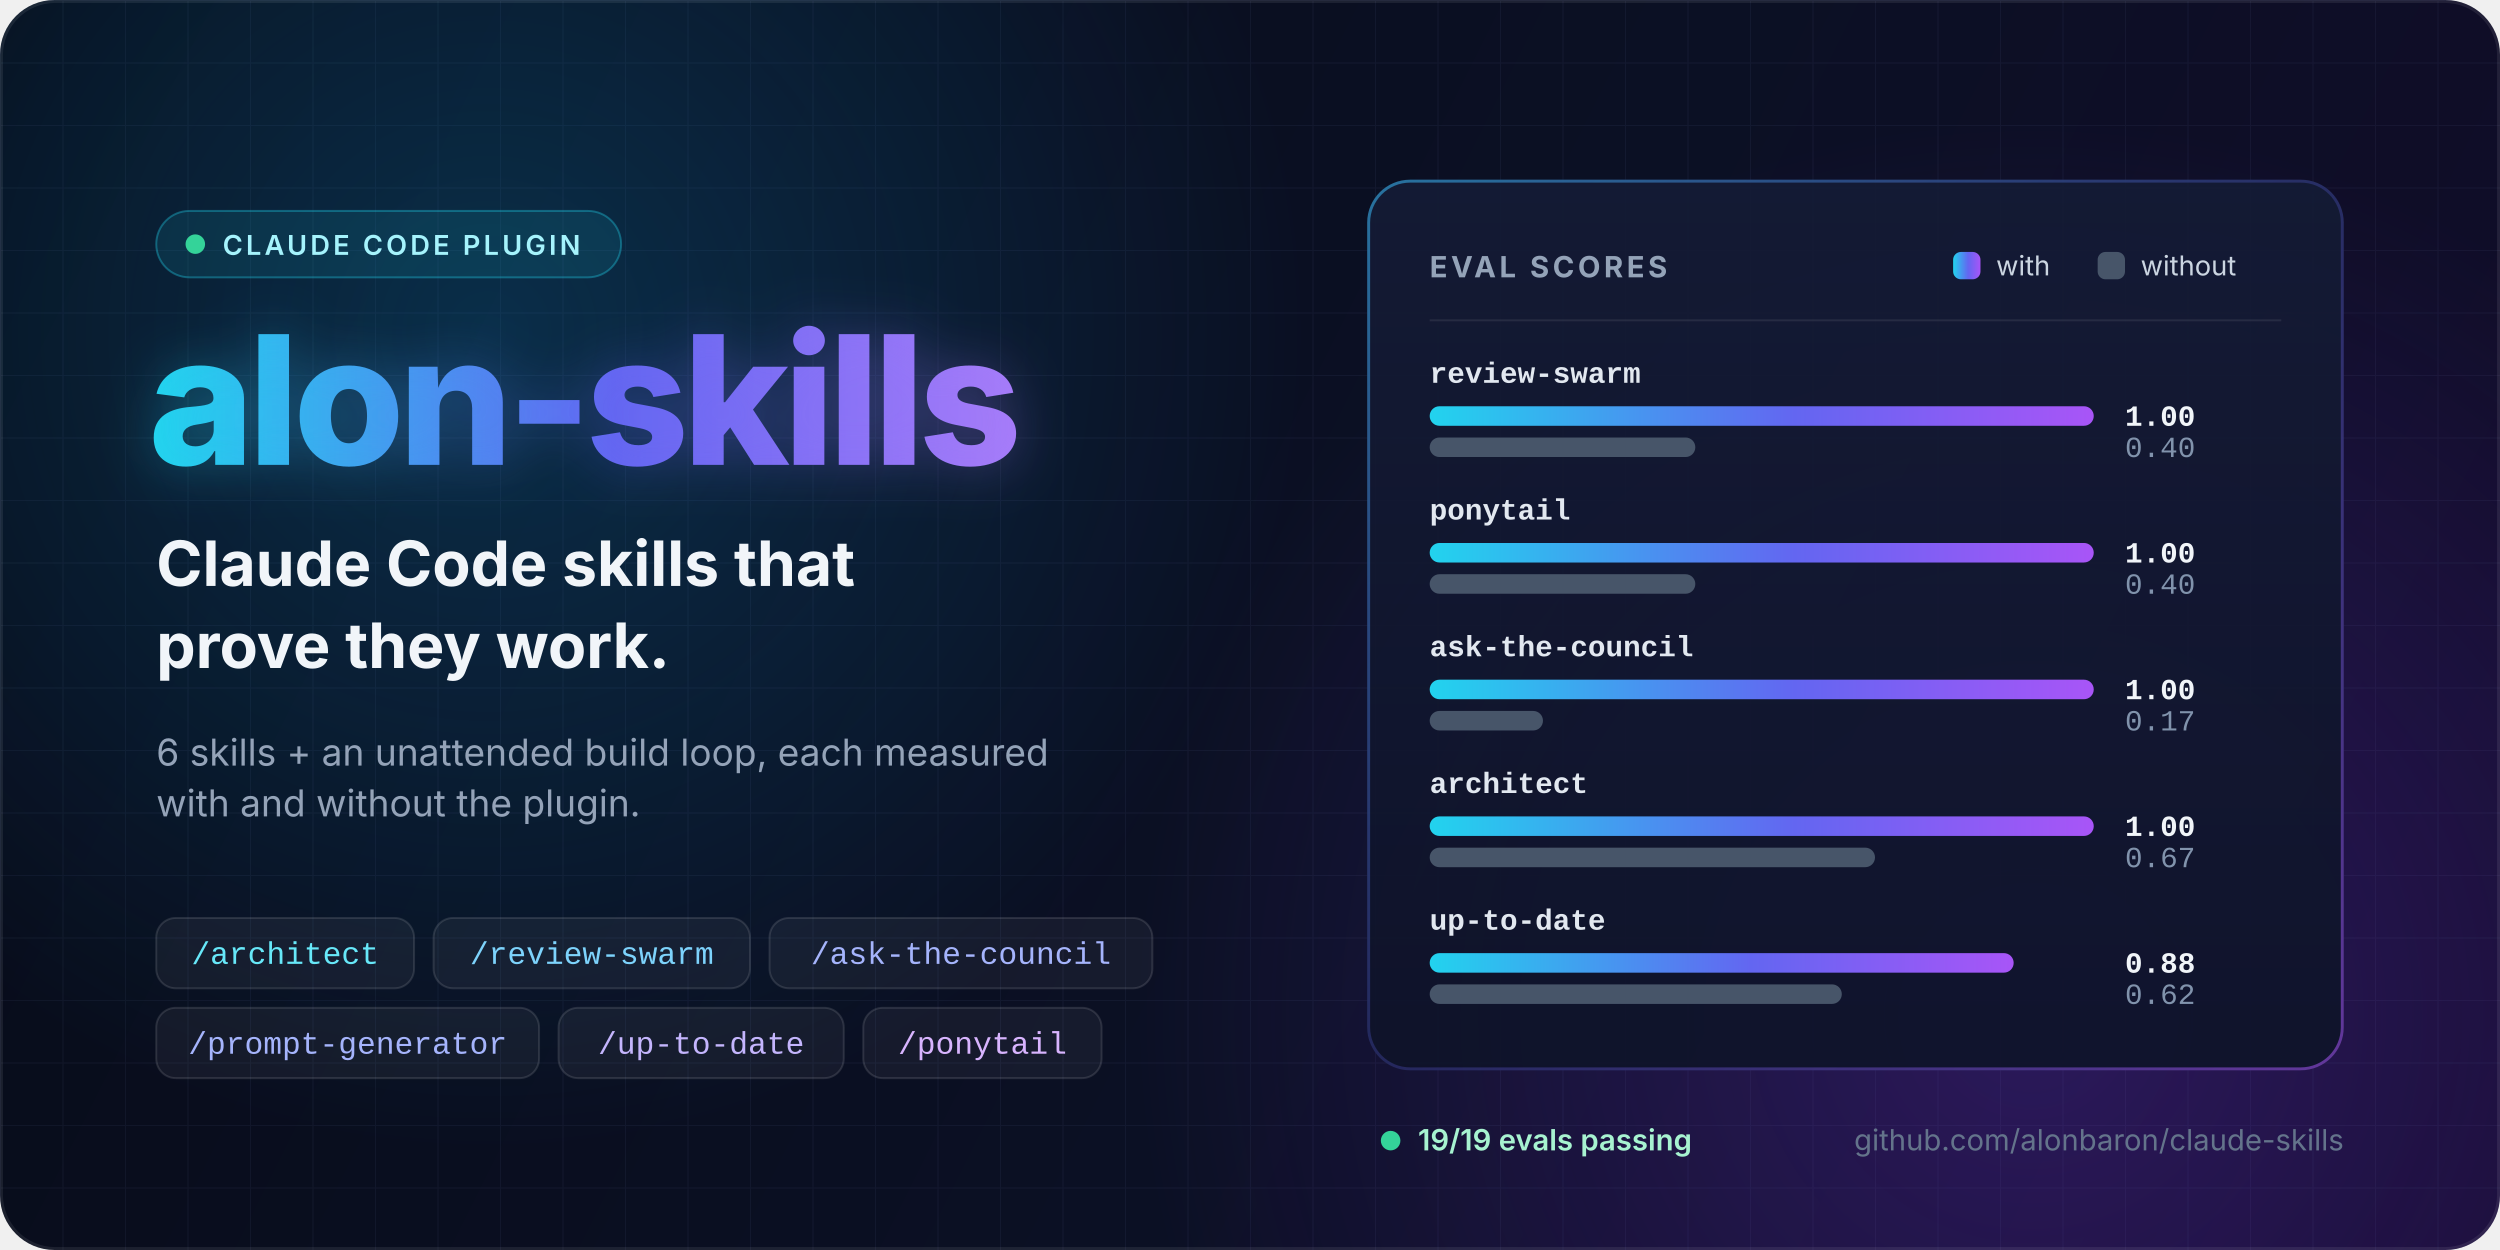
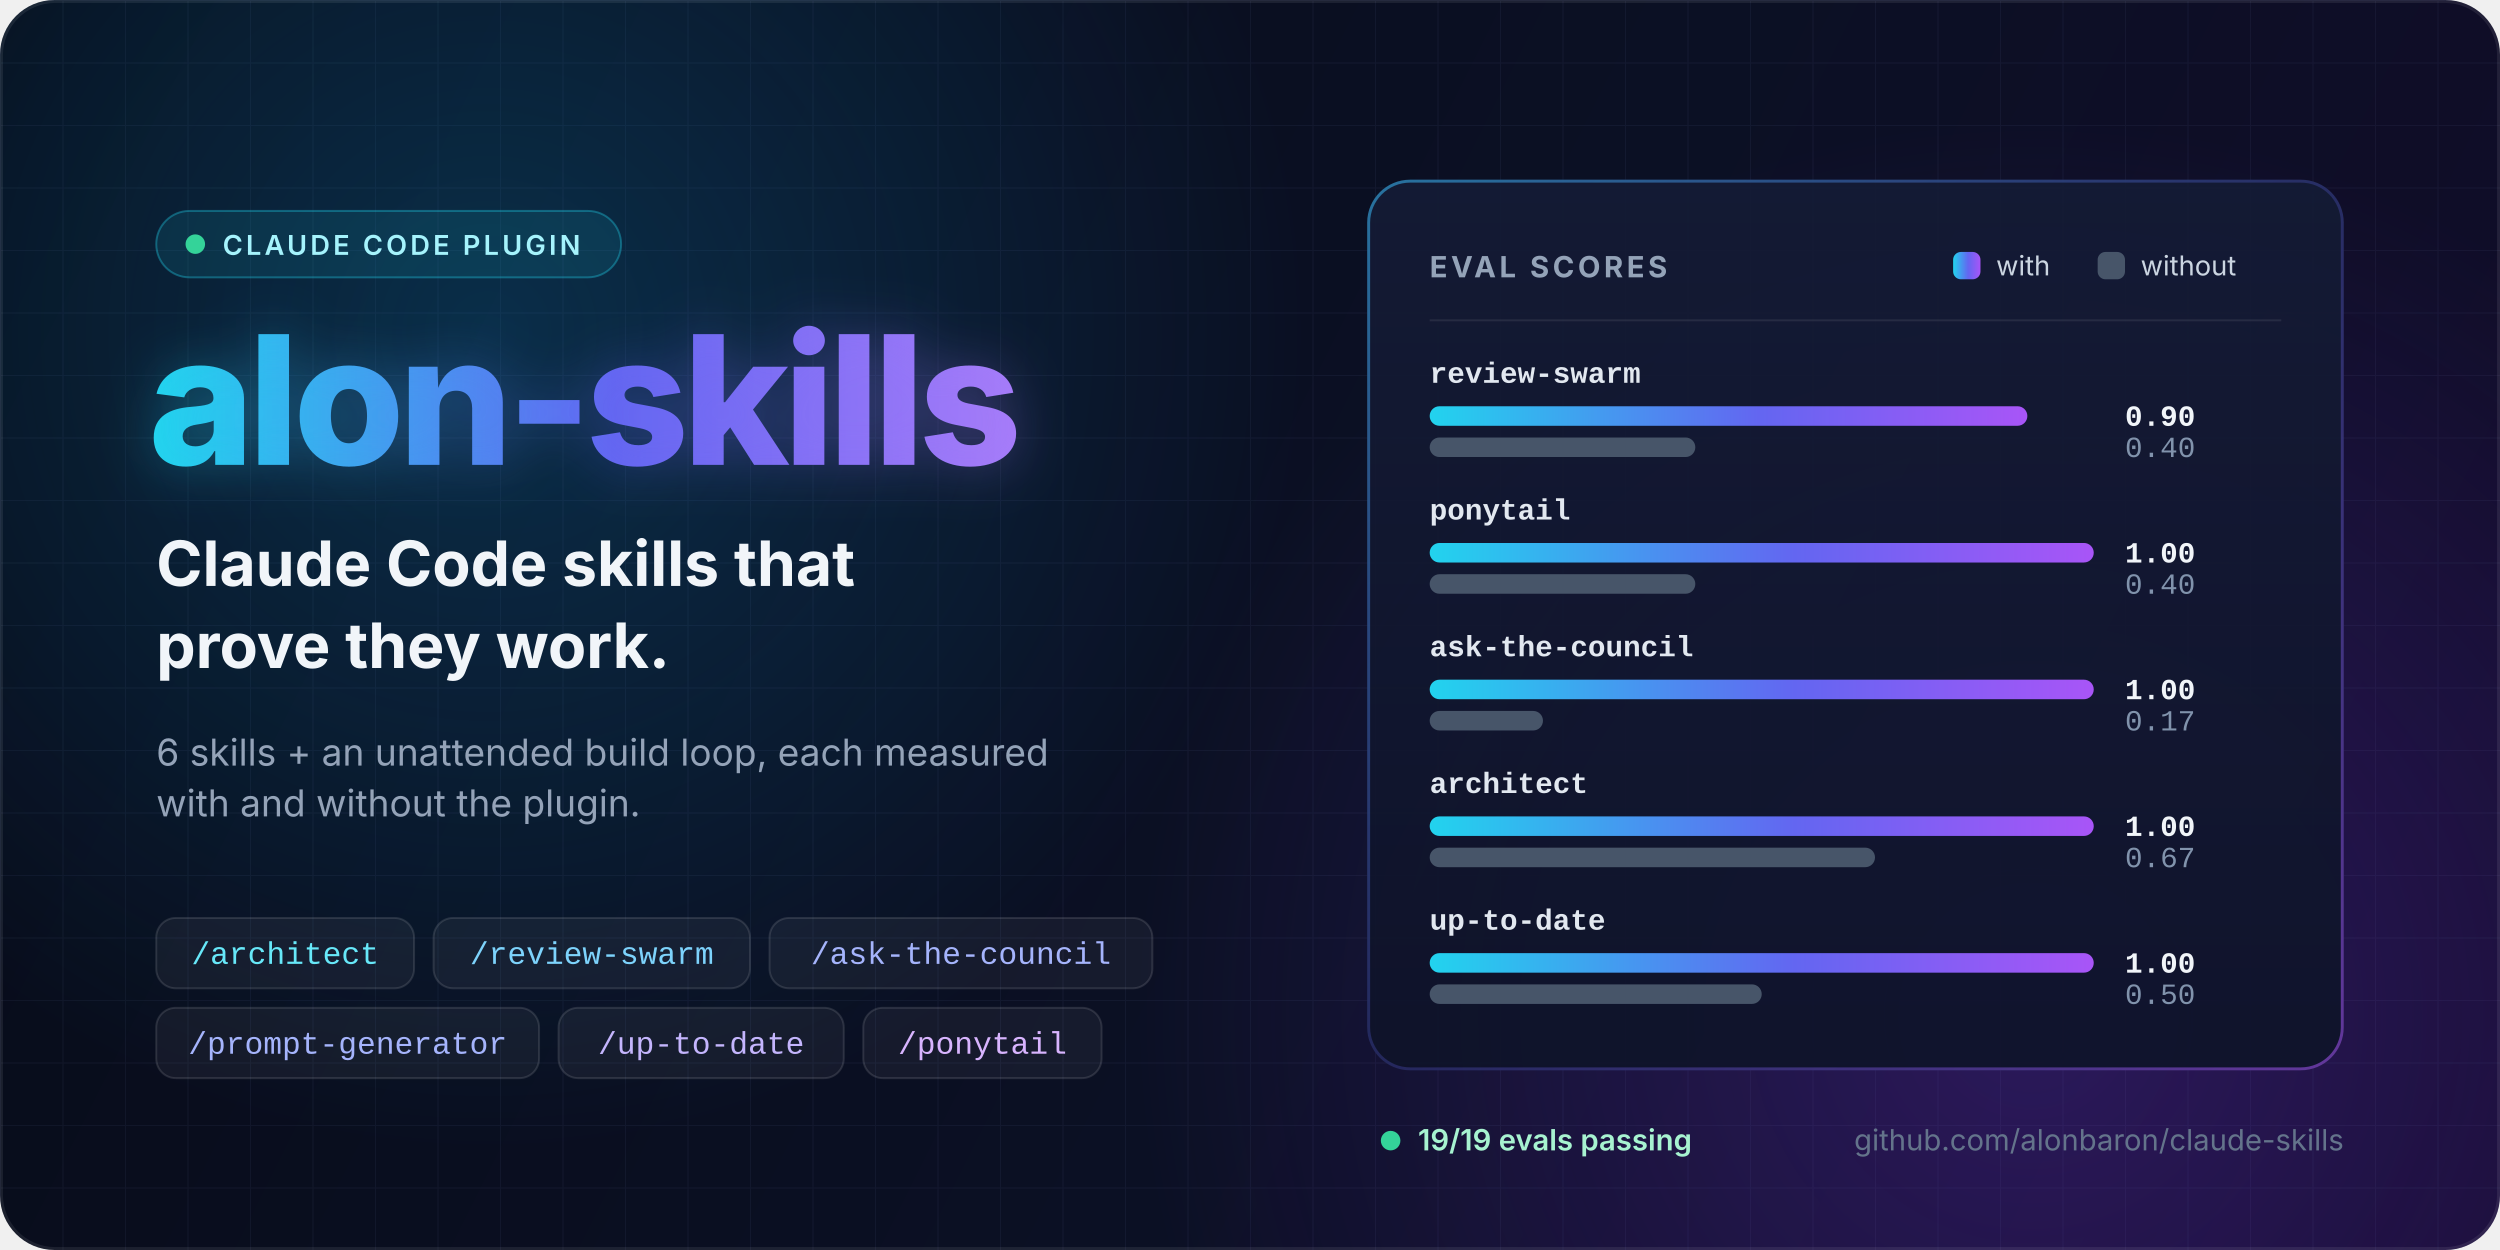
<svg xmlns="http://www.w3.org/2000/svg" width="1280" height="640" viewBox="0 0 1280 640" role="img" aria-labelledby="t d">
  <defs>
    <linearGradient id="bg" x1="0" y1="0" x2="1280" y2="640" gradientUnits="userSpaceOnUse">
      <stop stop-color="#070B18" />
      <stop offset=".55" stop-color="#0B1024" />
      <stop offset="1" stop-color="#120B2A" />
    </linearGradient>
    <radialGradient id="glowA" cx="250" cy="170" r="420" gradientUnits="userSpaceOnUse">
      <stop stop-color="#0EA5E9" stop-opacity=".22" />
      <stop offset="1" stop-color="#0EA5E9" stop-opacity="0" />
    </radialGradient>
    <radialGradient id="glowB" cx="1040" cy="520" r="460" gradientUnits="userSpaceOnUse">
      <stop stop-color="#7C3AED" stop-opacity=".26" />
      <stop offset="1" stop-color="#7C3AED" stop-opacity="0" />
    </radialGradient>
    <linearGradient id="brand" x1="80" y1="0" x2="600" y2="0" gradientUnits="userSpaceOnUse">
      <stop stop-color="#22D3EE" />
      <stop offset=".45" stop-color="#6366F1" />
      <stop offset="1" stop-color="#C084FC" />
    </linearGradient>
    <linearGradient id="bar" x1="0" y1="0" x2="1" y2="0">
      <stop stop-color="#22D3EE" />
      <stop offset=".55" stop-color="#6366F1" />
      <stop offset="1" stop-color="#A855F7" />
    </linearGradient>
    <linearGradient id="card" x1="0" y1="0" x2="0" y2="1">
      <stop stop-color="#141B35" stop-opacity=".92" />
      <stop offset="1" stop-color="#0E1329" stop-opacity=".92" />
    </linearGradient>
    <linearGradient id="cardEdge" x1="0" y1="0" x2="1" y2="1">
      <stop stop-color="#38BDF8" stop-opacity=".55" />
      <stop offset=".5" stop-color="#6366F1" stop-opacity=".25" />
      <stop offset="1" stop-color="#A855F7" stop-opacity=".55" />
    </linearGradient>
    <pattern id="grid" width="32" height="32" patternUnits="userSpaceOnUse">
      <path d="M32 0H0V32" fill="none" stroke="#8B9CC8" stroke-opacity=".07" stroke-width="1" />
    </pattern>
    <filter id="soft" x="-20%" y="-40%" width="140%" height="180%">
      <feGaussianBlur stdDeviation="14" />
    </filter>
  </defs>
  <rect width="1280" height="640" rx="28" fill="url(#bg)" />
  <rect width="1280" height="640" rx="28" fill="url(#grid)" />
  <rect width="1280" height="640" rx="28" fill="url(#glowA)" />
  <rect width="1280" height="640" rx="28" fill="url(#glowB)" />
  <rect x=".75" y=".75" width="1278.5" height="638.5" rx="27.5" fill="none" stroke="#FFFFFF" stroke-opacity=".08" stroke-width="1.5" />
  <g font-family="ui-sans-serif, -apple-system, BlinkMacSystemFont, 'Segoe UI', Inter, Helvetica, Arial, sans-serif">
    <g transform="translate(80 108)">
      <rect width="238" height="34" rx="17" fill="#22D3EE" fill-opacity=".10" stroke="#22D3EE" stroke-opacity=".35" />
      <circle cx="20" cy="17" r="5" fill="#34D399" />
      <text x="34" y="22.5" font-size="14" font-weight="600" letter-spacing="1.6" fill="#A5F3FC">CLAUDE CODE PLUGIN</text>
    </g>
    <text x="76" y="238" font-size="92" font-weight="800" letter-spacing="-3" fill="url(#brand)">alon-skills</text>
    <text x="76" y="238" font-size="92" font-weight="800" letter-spacing="-3" fill="url(#brand)" opacity=".35" filter="url(#soft)">alon-skills</text>
    <text x="80" y="300" font-size="32" font-weight="700" fill="#F1F5F9">Claude Code skills that</text>
    <text x="80" y="342" font-size="32" font-weight="700" fill="#F1F5F9">prove they work.</text>
    <text x="80" y="392" font-size="19" fill="#94A3B8">6 skills + an unattended build loop, each measured</text>
    <text x="80" y="418" font-size="19" fill="#94A3B8">with and without the plugin.</text>
  </g>
  <g font-family="ui-monospace, SFMono-Regular, Menlo, Consolas, 'Liberation Mono', monospace" font-size="16" font-weight="500">
    <g transform="translate(80 470)">
      <rect width="132" height="36" rx="10" fill="#FFFFFF" fill-opacity=".05" stroke="#FFFFFF" stroke-opacity=".12" />
      <text x="66" y="23.5" text-anchor="middle" fill="#67E8F9">/architect</text>
    </g>
    <g transform="translate(222 470)">
      <rect width="162" height="36" rx="10" fill="#FFFFFF" fill-opacity=".05" stroke="#FFFFFF" stroke-opacity=".12" />
      <text x="81" y="23.5" text-anchor="middle" fill="#7DD3FC">/review-swarm</text>
    </g>
    <g transform="translate(394 470)">
      <rect width="196" height="36" rx="10" fill="#FFFFFF" fill-opacity=".05" stroke="#FFFFFF" stroke-opacity=".12" />
      <text x="98" y="23.5" text-anchor="middle" fill="#A5B4FC">/ask-the-council</text>
    </g>
    <g transform="translate(80 516)">
      <rect width="196" height="36" rx="10" fill="#FFFFFF" fill-opacity=".05" stroke="#FFFFFF" stroke-opacity=".12" />
      <text x="98" y="23.5" text-anchor="middle" fill="#A5B4FC">/prompt-generator</text>
    </g>
    <g transform="translate(286 516)">
      <rect width="146" height="36" rx="10" fill="#FFFFFF" fill-opacity=".05" stroke="#FFFFFF" stroke-opacity=".12" />
      <text x="73" y="23.5" text-anchor="middle" fill="#C4B5FD">/up-to-date</text>
    </g>
    <g transform="translate(442 516)">
      <rect width="122" height="36" rx="10" fill="#FFFFFF" fill-opacity=".05" stroke="#FFFFFF" stroke-opacity=".12" />
      <text x="61" y="23.5" text-anchor="middle" fill="#D8B4FE">/ponytail</text>
    </g>
  </g>
  <g transform="translate(700 92)">
    <rect width="500" height="456" rx="22" fill="url(#card)" />
    <rect x=".75" y=".75" width="498.5" height="454.5" rx="21.25" fill="none" stroke="url(#cardEdge)" stroke-width="1.5" />
    <g font-family="ui-sans-serif, -apple-system, BlinkMacSystemFont, 'Segoe UI', Inter, Helvetica, Arial, sans-serif">
      <text x="32" y="50" font-size="15" font-weight="700" letter-spacing="1.8" fill="#94A3B8">EVAL SCORES</text>
      <g transform="translate(300 37)">
        <rect width="14" height="14" rx="4" fill="url(#bar)" />
        <text x="22" y="12" font-size="14" fill="#CBD5E1">with</text>
        <rect x="74" width="14" height="14" rx="4" fill="#475569" />
        <text x="96" y="12" font-size="14" fill="#CBD5E1">without</text>
      </g>
      <line x1="32" y1="72" x2="468" y2="72" stroke="#FFFFFF" stroke-opacity=".08" />
    </g>
    <g font-family="ui-monospace, SFMono-Regular, Menlo, Consolas, 'Liberation Mono', monospace" font-size="15">
      <g transform="translate(32 104)">
        <text y="0" fill="#E2E8F0" font-weight="600">review-swarm</text>
-         <rect y="12" width="340" height="10" rx="5" fill="url(#bar)" />
-         <text x="356" y="22" fill="#F1F5F9" font-weight="700">1.00</text>
+         <rect y="12" width="306" height="10" rx="5" fill="url(#bar)" />
+         <text x="356" y="22" fill="#F1F5F9" font-weight="700">0.90</text>
        <rect y="28" width="136" height="10" rx="5" fill="#475569" />
        <text x="356" y="38" fill="#8193AC">0.40</text>
      </g>
      <g transform="translate(32 174)">
        <text y="0" fill="#E2E8F0" font-weight="600">ponytail</text>
        <rect y="12" width="340" height="10" rx="5" fill="url(#bar)" />
        <text x="356" y="22" fill="#F1F5F9" font-weight="700">1.00</text>
        <rect y="28" width="136" height="10" rx="5" fill="#475569" />
        <text x="356" y="38" fill="#8193AC">0.40</text>
      </g>
      <g transform="translate(32 244)">
        <text y="0" fill="#E2E8F0" font-weight="600">ask-the-council</text>
        <rect y="12" width="340" height="10" rx="5" fill="url(#bar)" />
        <text x="356" y="22" fill="#F1F5F9" font-weight="700">1.00</text>
        <rect y="28" width="58" height="10" rx="5" fill="#475569" />
        <text x="356" y="38" fill="#8193AC">0.17</text>
      </g>
      <g transform="translate(32 314)">
        <text y="0" fill="#E2E8F0" font-weight="600">architect</text>
        <rect y="12" width="340" height="10" rx="5" fill="url(#bar)" />
        <text x="356" y="22" fill="#F1F5F9" font-weight="700">1.00</text>
        <rect y="28" width="228" height="10" rx="5" fill="#475569" />
        <text x="356" y="38" fill="#8193AC">0.67</text>
      </g>
      <g transform="translate(32 384)">
        <text y="0" fill="#E2E8F0" font-weight="600">up-to-date</text>
-         <rect y="12" width="299" height="10" rx="5" fill="url(#bar)" />
-         <text x="356" y="22" fill="#F1F5F9" font-weight="700">0.88</text>
-         <rect y="28" width="211" height="10" rx="5" fill="#475569" />
-         <text x="356" y="38" fill="#8193AC">0.62</text>
+         <rect y="12" width="340" height="10" rx="5" fill="url(#bar)" />
+         <text x="356" y="22" fill="#F1F5F9" font-weight="700">1.00</text>
+         <rect y="28" width="170" height="10" rx="5" fill="#475569" />
+         <text x="356" y="38" fill="#8193AC">0.50</text>
      </g>
    </g>
  </g>
  <g font-family="ui-sans-serif, -apple-system, BlinkMacSystemFont, 'Segoe UI', Inter, Helvetica, Arial, sans-serif" font-size="15">
    <circle cx="712" cy="584" r="5" fill="#34D399" />
    <text x="726" y="589" fill="#A7F3D0" font-weight="600">19/19 evals passing</text>
    <text x="1200" y="589" text-anchor="end" fill="#64748B">github.com/alonbaron/claude-skills</text>
  </g>
</svg>
